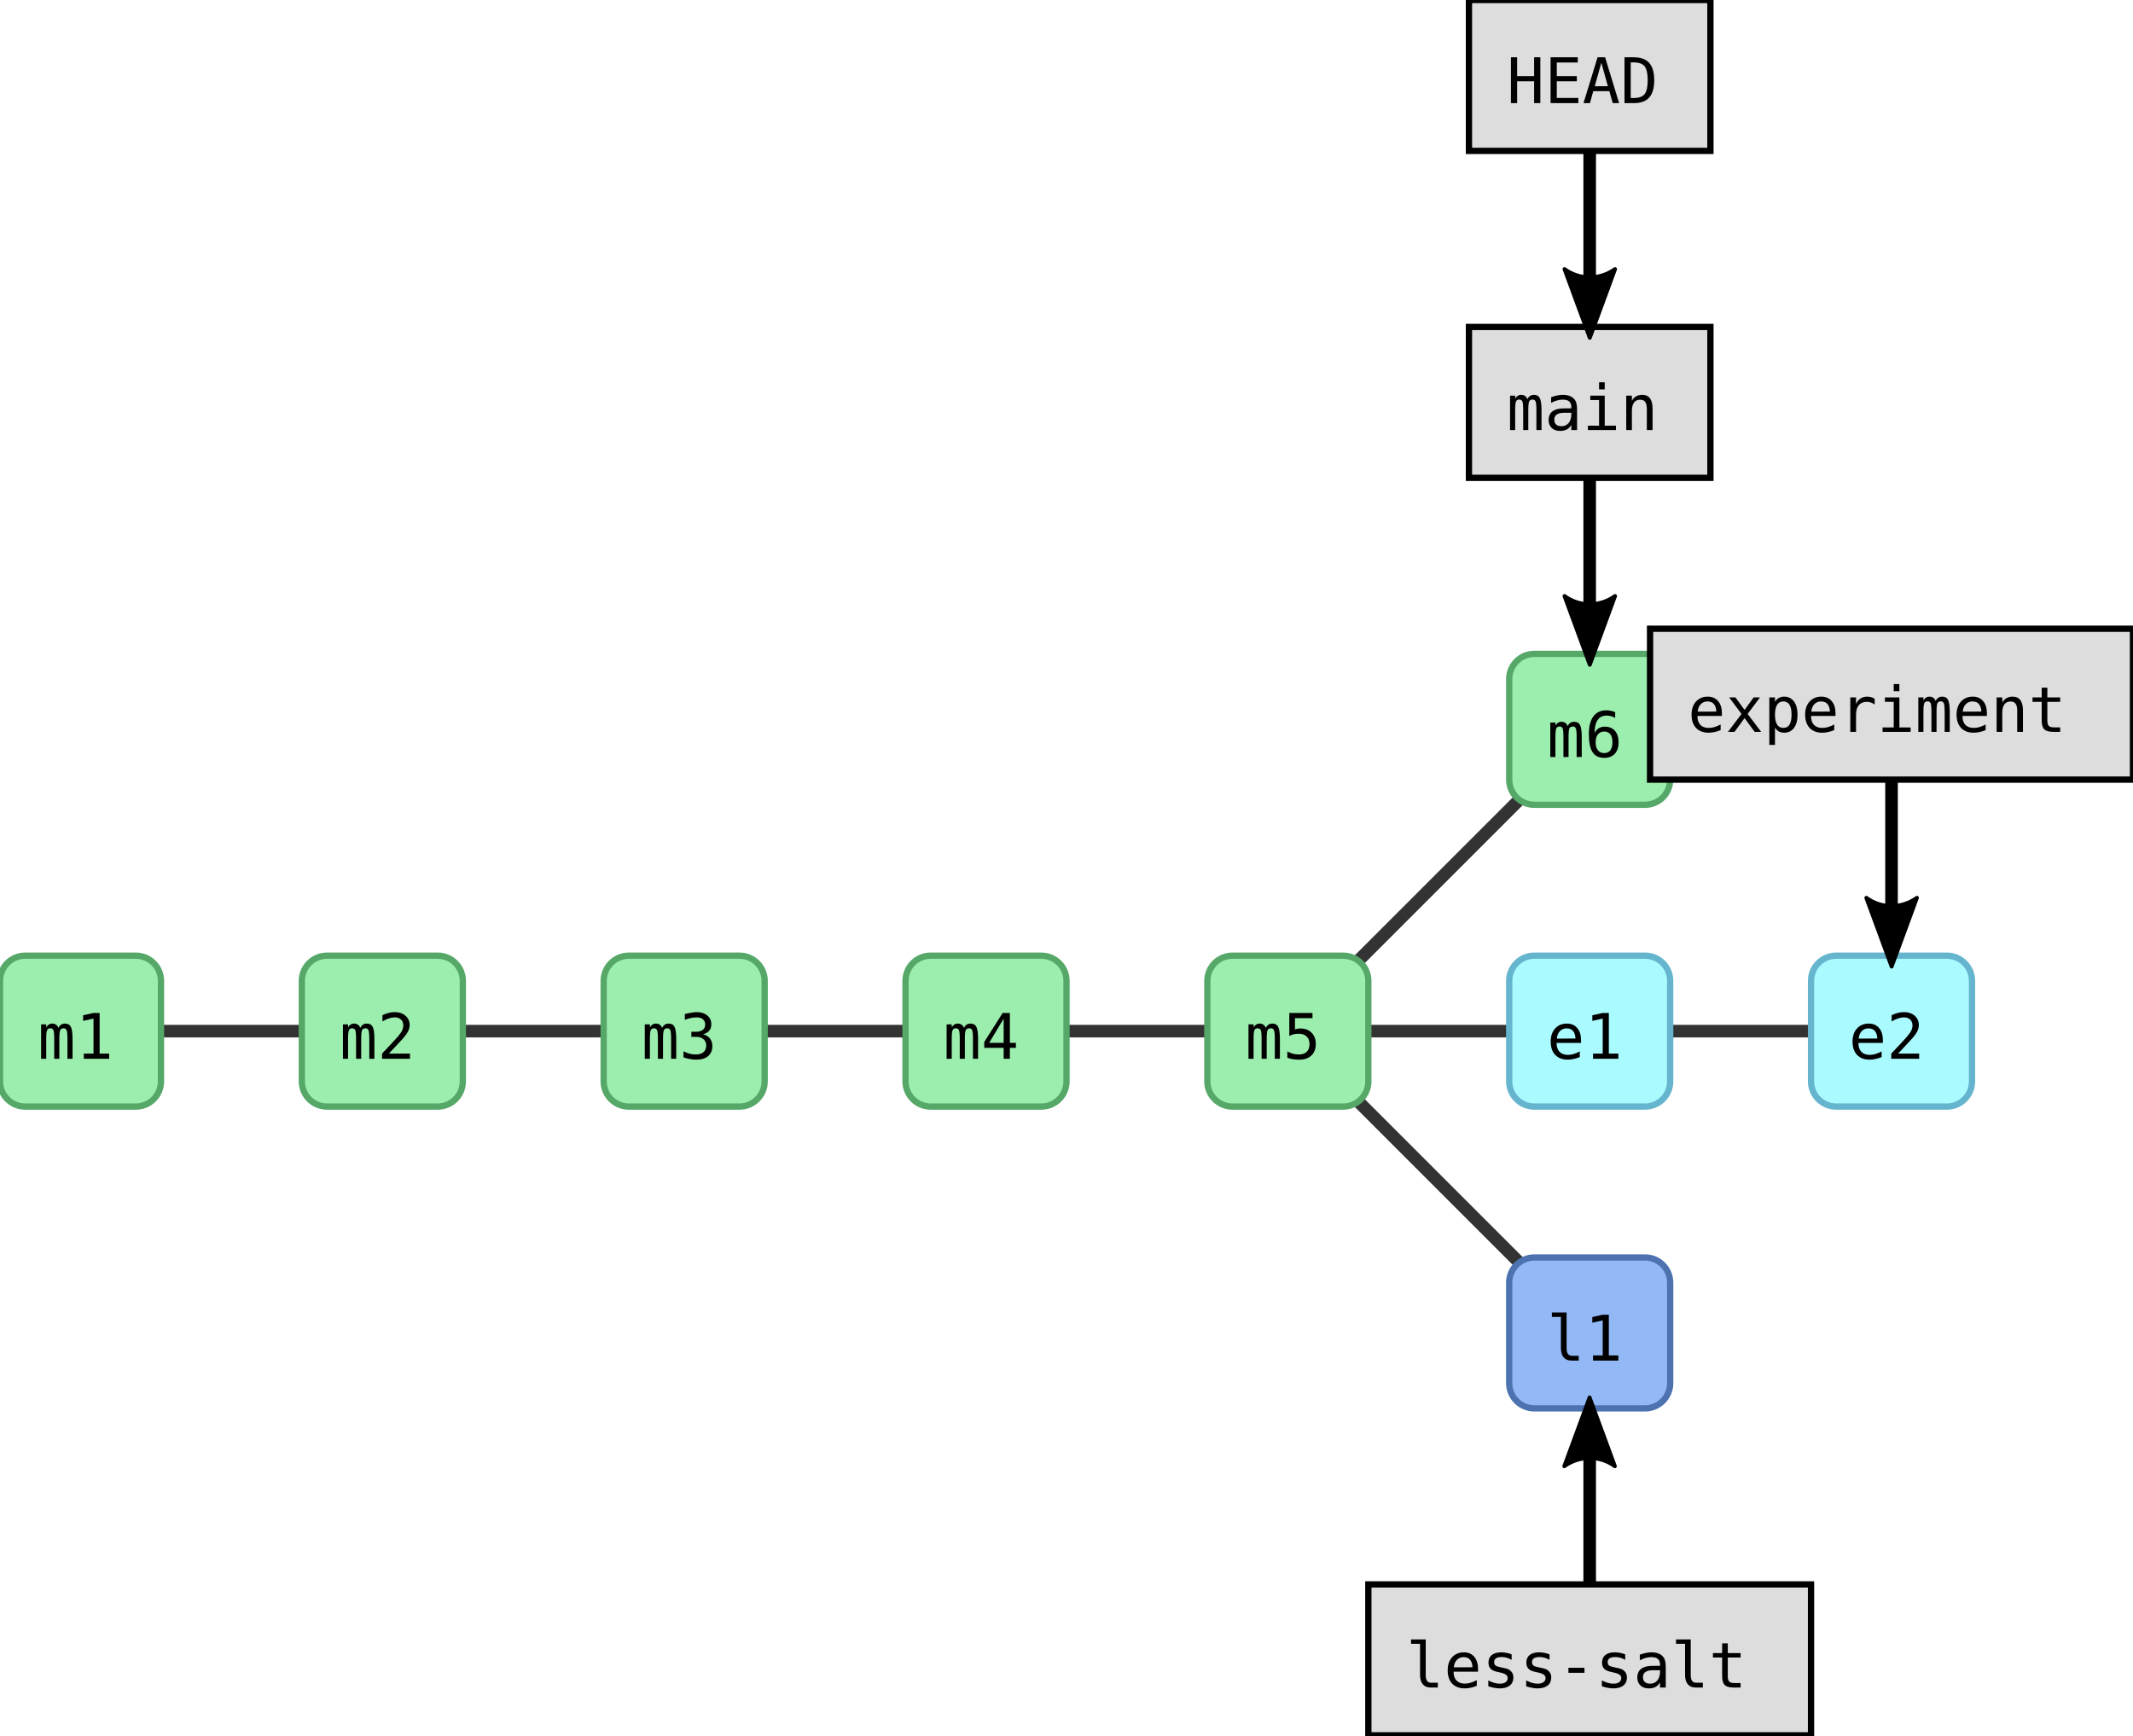
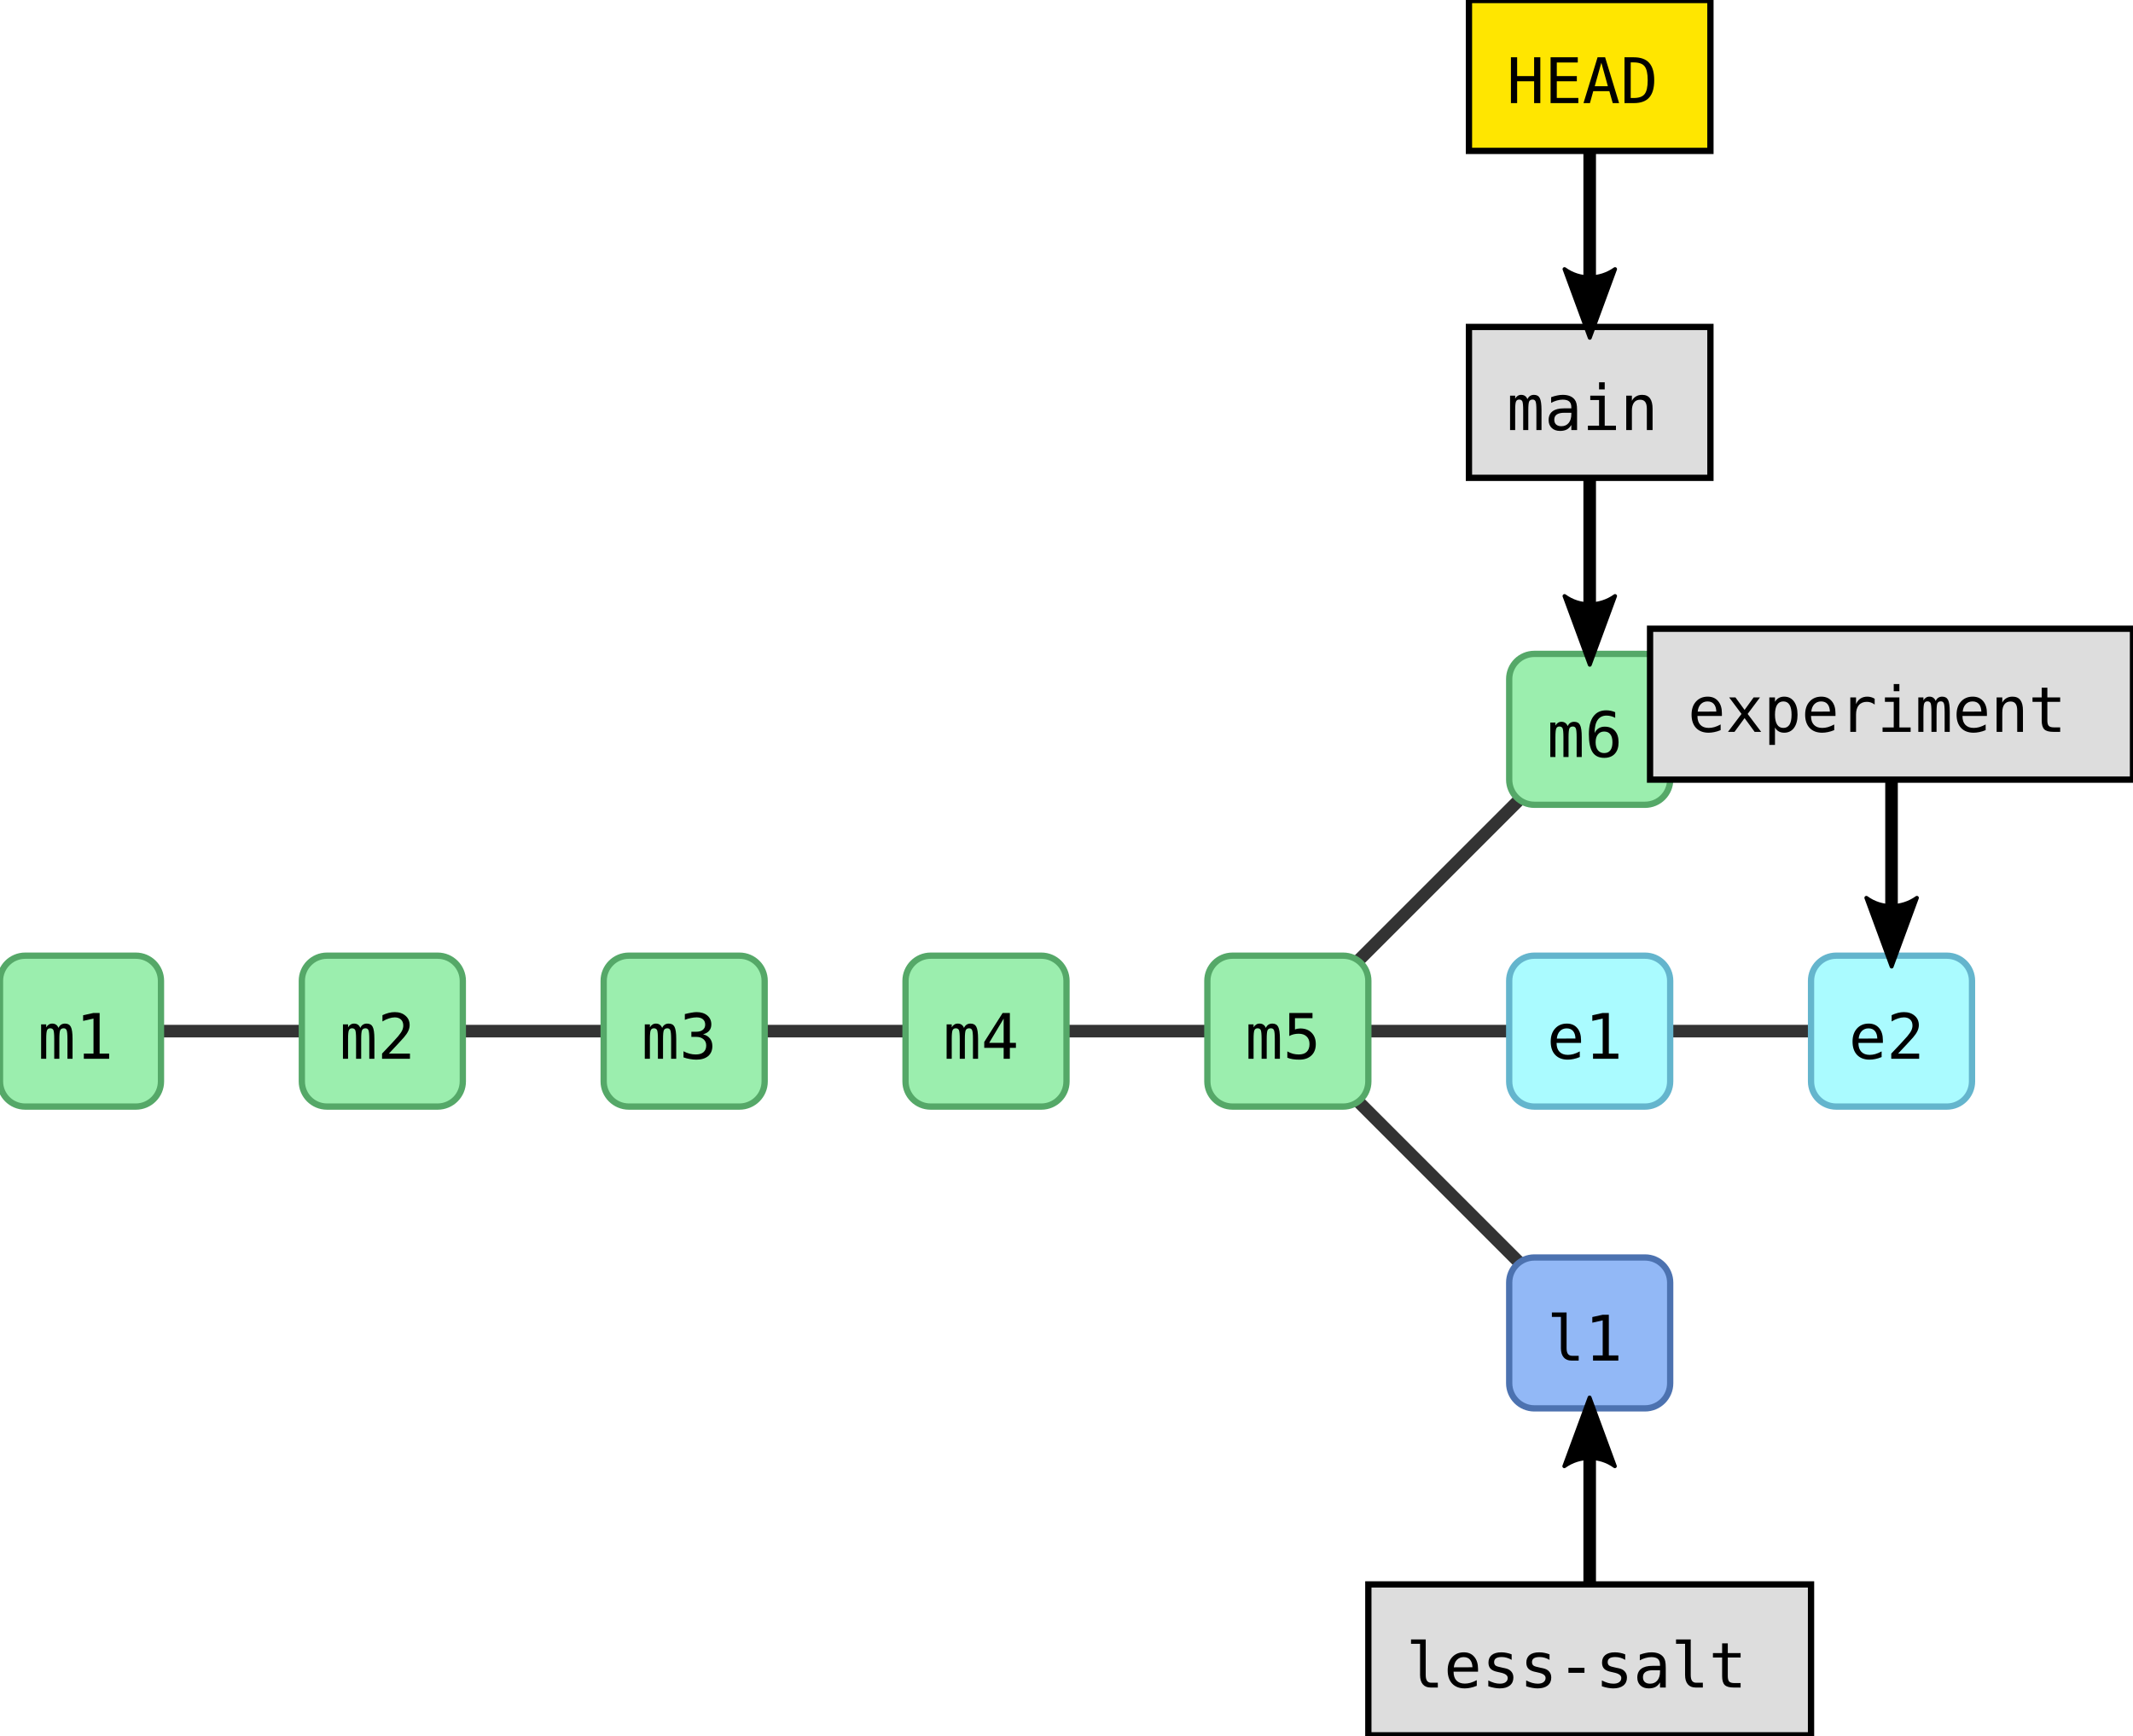
<svg xmlns="http://www.w3.org/2000/svg" width="424.0" height="345.0" id="svg2" version="1.1">
  <defs id="defs4">
    <marker orient="auto" refY="0.0" refX="0.0" id="fullmarker" style="overflow:visible;">
      <path style="opacity:1.0;fill:#000000;stroke:#000000;fill-rule:evenodd;stroke-width:0.625;stroke-linejoin:round;" d="M 8.719,4.034 L -2.207,0.016 L 8.719,-4.002 C 6.973,-1.63 6.983,1.616 8.719,4.034 z " transform="scale(0.5) rotate(180) translate(0,0)" />
    </marker>
    <marker orient="auto" refY="0.0" refX="0.0" id="ghostmarker" style="overflow:visible;">
      <path style="opacity:0.2;fill:#000000;stroke:#000000;fill-rule:evenodd;stroke-width:0.625;stroke-linejoin:round;" d="M 8.719,4.034 L -2.207,0.016 L 8.719,-4.002 C 6.973,-1.63 6.983,1.616 8.719,4.034 z " transform="scale(0.5) rotate(180) translate(0,0)" />
    </marker>
  </defs>
  <g transform="translate(-0.0,190.0) rotate(0)" id="layer1">
    <line x1="16.0" y1="15.0" x2="76.0" y2="15.0" style="stroke:#000000;                         stroke-width:2.5;                         stroke-opacity:0.8" />
    <line x1="76.0" y1="15.0" x2="136.0" y2="15.0" style="stroke:#000000;                         stroke-width:2.5;                         stroke-opacity:0.8" />
    <line x1="256.0" y1="15.0" x2="316.0" y2="-45.0" style="stroke:#000000;                         stroke-width:2.5;                         stroke-opacity:0.8" />
    <line x1="256.0" y1="15.0" x2="316.0" y2="15.0" style="stroke:#000000;                         stroke-width:2.5;                         stroke-opacity:0.8" />
    <line x1="256.0" y1="15.0" x2="316.0" y2="75.0" style="stroke:#000000;                         stroke-width:2.5;                         stroke-opacity:0.8" />
    <line x1="316.0" y1="15.0" x2="376.0" y2="15.0" style="stroke:#000000;                         stroke-width:2.5;                         stroke-opacity:0.8" />
    <line x1="136.0" y1="15.0" x2="196.0" y2="15.0" style="stroke:#000000;                         stroke-width:2.5;                         stroke-opacity:0.8" />
    <line x1="196.0" y1="15.0" x2="256.0" y2="15.0" style="stroke:#000000;                         stroke-width:2.5;                         stroke-opacity:0.8" />
    <rect style="fill:#9beeae;                         stroke:#55A868;                         stroke-width:1.25;                         stroke-miterlimit:4;                         stroke-opacity:1.0;                         stroke-dasharray:none" width="32.0" height="30.0" x="0.0" y="0.0" ry="5.0" />
    <text style="font-size:12.5px;                         font-style:normal;                         font-weight:normal;                         line-height:125%%;                         letter-spacing:0px;                         word-spacing:0px;                         fill:#000000;                         fill-opacity:1.0;                         stroke:none;                         font-family:DejaVu Sans Mono" x="7.5" y="20.5">m1</text>
    <rect style="fill:#9beeae;                         stroke:#55A868;                         stroke-width:1.25;                         stroke-miterlimit:4;                         stroke-opacity:1.0;                         stroke-dasharray:none" width="32.0" height="30.0" x="60.0" y="0.0" ry="5.0" />
    <text style="font-size:12.5px;                         font-style:normal;                         font-weight:normal;                         line-height:125%%;                         letter-spacing:0px;                         word-spacing:0px;                         fill:#000000;                         fill-opacity:1.0;                         stroke:none;                         font-family:DejaVu Sans Mono" x="67.5" y="20.5">m2</text>
    <rect style="fill:#9beeae;                         stroke:#55A868;                         stroke-width:1.25;                         stroke-miterlimit:4;                         stroke-opacity:1.0;                         stroke-dasharray:none" width="32.0" height="30.0" x="240.0" y="0.0" ry="5.0" />
    <text style="font-size:12.5px;                         font-style:normal;                         font-weight:normal;                         line-height:125%%;                         letter-spacing:0px;                         word-spacing:0px;                         fill:#000000;                         fill-opacity:1.0;                         stroke:none;                         font-family:DejaVu Sans Mono" x="247.5" y="20.5">m5</text>
    <rect style="fill:#9beeae;                         stroke:#55A868;                         stroke-width:1.25;                         stroke-miterlimit:4;                         stroke-opacity:1.0;                         stroke-dasharray:none" width="32.0" height="30.0" x="300.0" y="-60.0" ry="5.0" />
    <text style="font-size:12.5px;                         font-style:normal;                         font-weight:normal;                         line-height:125%%;                         letter-spacing:0px;                         word-spacing:0px;                         fill:#000000;                         fill-opacity:1.0;                         stroke:none;                         font-family:DejaVu Sans Mono" x="307.5" y="-39.5">m6</text>
    <rect style="fill:#aafbff;                         stroke:#64B5CD;                         stroke-width:1.25;                         stroke-miterlimit:4;                         stroke-opacity:1.0;                         stroke-dasharray:none" width="32.0" height="30.0" x="300.0" y="0.0" ry="5.0" />
    <text style="font-size:12.5px;                         font-style:normal;                         font-weight:normal;                         line-height:125%%;                         letter-spacing:0px;                         word-spacing:0px;                         fill:#000000;                         fill-opacity:1.0;                         stroke:none;                         font-family:DejaVu Sans Mono" x="307.5" y="20.5">e1</text>
    <rect style="fill:#aafbff;                         stroke:#64B5CD;                         stroke-width:1.25;                         stroke-miterlimit:4;                         stroke-opacity:1.0;                         stroke-dasharray:none" width="32.0" height="30.0" x="360.0" y="0.0" ry="5.0" />
    <text style="font-size:12.5px;                         font-style:normal;                         font-weight:normal;                         line-height:125%%;                         letter-spacing:0px;                         word-spacing:0px;                         fill:#000000;                         fill-opacity:1.0;                         stroke:none;                         font-family:DejaVu Sans Mono" x="367.5" y="20.5">e2</text>
    <rect style="fill:#9beeae;                         stroke:#55A868;                         stroke-width:1.25;                         stroke-miterlimit:4;                         stroke-opacity:1.0;                         stroke-dasharray:none" width="32.0" height="30.0" x="120.0" y="0.0" ry="5.0" />
    <text style="font-size:12.5px;                         font-style:normal;                         font-weight:normal;                         line-height:125%%;                         letter-spacing:0px;                         word-spacing:0px;                         fill:#000000;                         fill-opacity:1.0;                         stroke:none;                         font-family:DejaVu Sans Mono" x="127.5" y="20.5">m3</text>
    <rect style="fill:#92b8f6;                         stroke:#4C72B0;                         stroke-width:1.25;                         stroke-miterlimit:4;                         stroke-opacity:1.0;                         stroke-dasharray:none" width="32.0" height="30.0" x="300.0" y="60.0" ry="5.0" />
    <text style="font-size:12.5px;                         font-style:normal;                         font-weight:normal;                         line-height:125%%;                         letter-spacing:0px;                         word-spacing:0px;                         fill:#000000;                         fill-opacity:1.0;                         stroke:none;                         font-family:DejaVu Sans Mono" x="307.5" y="80.5">l1</text>
    <rect style="fill:#9beeae;                         stroke:#55A868;                         stroke-width:1.25;                         stroke-miterlimit:4;                         stroke-opacity:1.0;                         stroke-dasharray:none" width="32.0" height="30.0" x="180.0" y="0.0" ry="5.0" />
    <text style="font-size:12.5px;                         font-style:normal;                         font-weight:normal;                         line-height:125%%;                         letter-spacing:0px;                         word-spacing:0px;                         fill:#000000;                         fill-opacity:1.0;                         stroke:none;                         font-family:DejaVu Sans Mono" x="187.5" y="20.5">m4</text>
    <path style="fill:none;                  stroke:#000000;                  stroke-width:2.5;                  stroke-linecap:butt;                  stroke-linejoin:miter;                  stroke-opacity:1.0;                  marker-end:url(#fullmarker);                  stroke-miterlimit:4;                  stroke-dasharray:none" d="M 316.0,-110.0 316.0,-60.6" />
    <rect style="fill:#dddddd;                         stroke:#000000;                         stroke-width:1.25;                         stroke-miterlimit:4;                         stroke-opacity:1.0;                         stroke-dasharray:none" width="48.0" height="30.0" x="292.0" y="-125.0" ry="0.0" />
    <text style="font-size:12.5px;                         font-style:normal;                         font-weight:normal;                         line-height:125%%;                         letter-spacing:0px;                         word-spacing:0px;                         fill:#000000;                         fill-opacity:1.0;                         stroke:none;                         font-family:DejaVu Sans Mono" x="299.5" y="-104.5">main</text>
    <path style="fill:none;                  stroke:#000000;                  stroke-width:2.5;                  stroke-linecap:butt;                  stroke-linejoin:miter;                  stroke-opacity:1.0;                  marker-end:url(#fullmarker);                  stroke-miterlimit:4;                  stroke-dasharray:none" d="M 316.0,-175.0 316.0,-125.6" />
-     <rect style="fill:#dddddd;                         stroke:#000000;                         stroke-width:1.25;                         stroke-miterlimit:4;                         stroke-opacity:1.0;                         stroke-dasharray:none" width="48.0" height="30.0" x="292.0" y="-190.0" ry="0.0" />
+     <rect style="fill:#ffe600;                         stroke:#000000;                         stroke-width:1.25;                         stroke-miterlimit:4;                         stroke-opacity:1.0;                         stroke-dasharray:none" width="48.0" height="30.0" x="292.0" y="-190.0" ry="0.0" />
    <text style="font-size:12.5px;                         font-style:normal;                         font-weight:normal;                         line-height:125%%;                         letter-spacing:0px;                         word-spacing:0px;                         fill:#000000;                         fill-opacity:1.0;                         stroke:none;                         font-family:DejaVu Sans Mono" x="299.5" y="-169.5">HEAD</text>
    <path style="fill:none;                  stroke:#000000;                  stroke-width:2.5;                  stroke-linecap:butt;                  stroke-linejoin:miter;                  stroke-opacity:1.0;                  marker-end:url(#fullmarker);                  stroke-miterlimit:4;                  stroke-dasharray:none" d="M 316.0,140.0 316.0,90.6" />
    <rect style="fill:#dddddd;                         stroke:#000000;                         stroke-width:1.25;                         stroke-miterlimit:4;                         stroke-opacity:1.0;                         stroke-dasharray:none" width="88.0" height="30.0" x="272.0" y="125.0" ry="0.0" />
    <text style="font-size:12.5px;                         font-style:normal;                         font-weight:normal;                         line-height:125%%;                         letter-spacing:0px;                         word-spacing:0px;                         fill:#000000;                         fill-opacity:1.0;                         stroke:none;                         font-family:DejaVu Sans Mono" x="279.5" y="145.5">less-salt</text>
    <path style="fill:none;                  stroke:#000000;                  stroke-width:2.5;                  stroke-linecap:butt;                  stroke-linejoin:miter;                  stroke-opacity:1.0;                  marker-end:url(#fullmarker);                  stroke-miterlimit:4;                  stroke-dasharray:none" d="M 376.0,-50.0 376.0,-0.6" />
    <rect style="fill:#dddddd;                         stroke:#000000;                         stroke-width:1.25;                         stroke-miterlimit:4;                         stroke-opacity:1.0;                         stroke-dasharray:none" width="96.0" height="30.0" x="328.0" y="-65.0" ry="0.0" />
    <text style="font-size:12.5px;                         font-style:normal;                         font-weight:normal;                         line-height:125%%;                         letter-spacing:0px;                         word-spacing:0px;                         fill:#000000;                         fill-opacity:1.0;                         stroke:none;                         font-family:DejaVu Sans Mono" x="335.5" y="-44.5">experiment</text>
  </g>
</svg>
